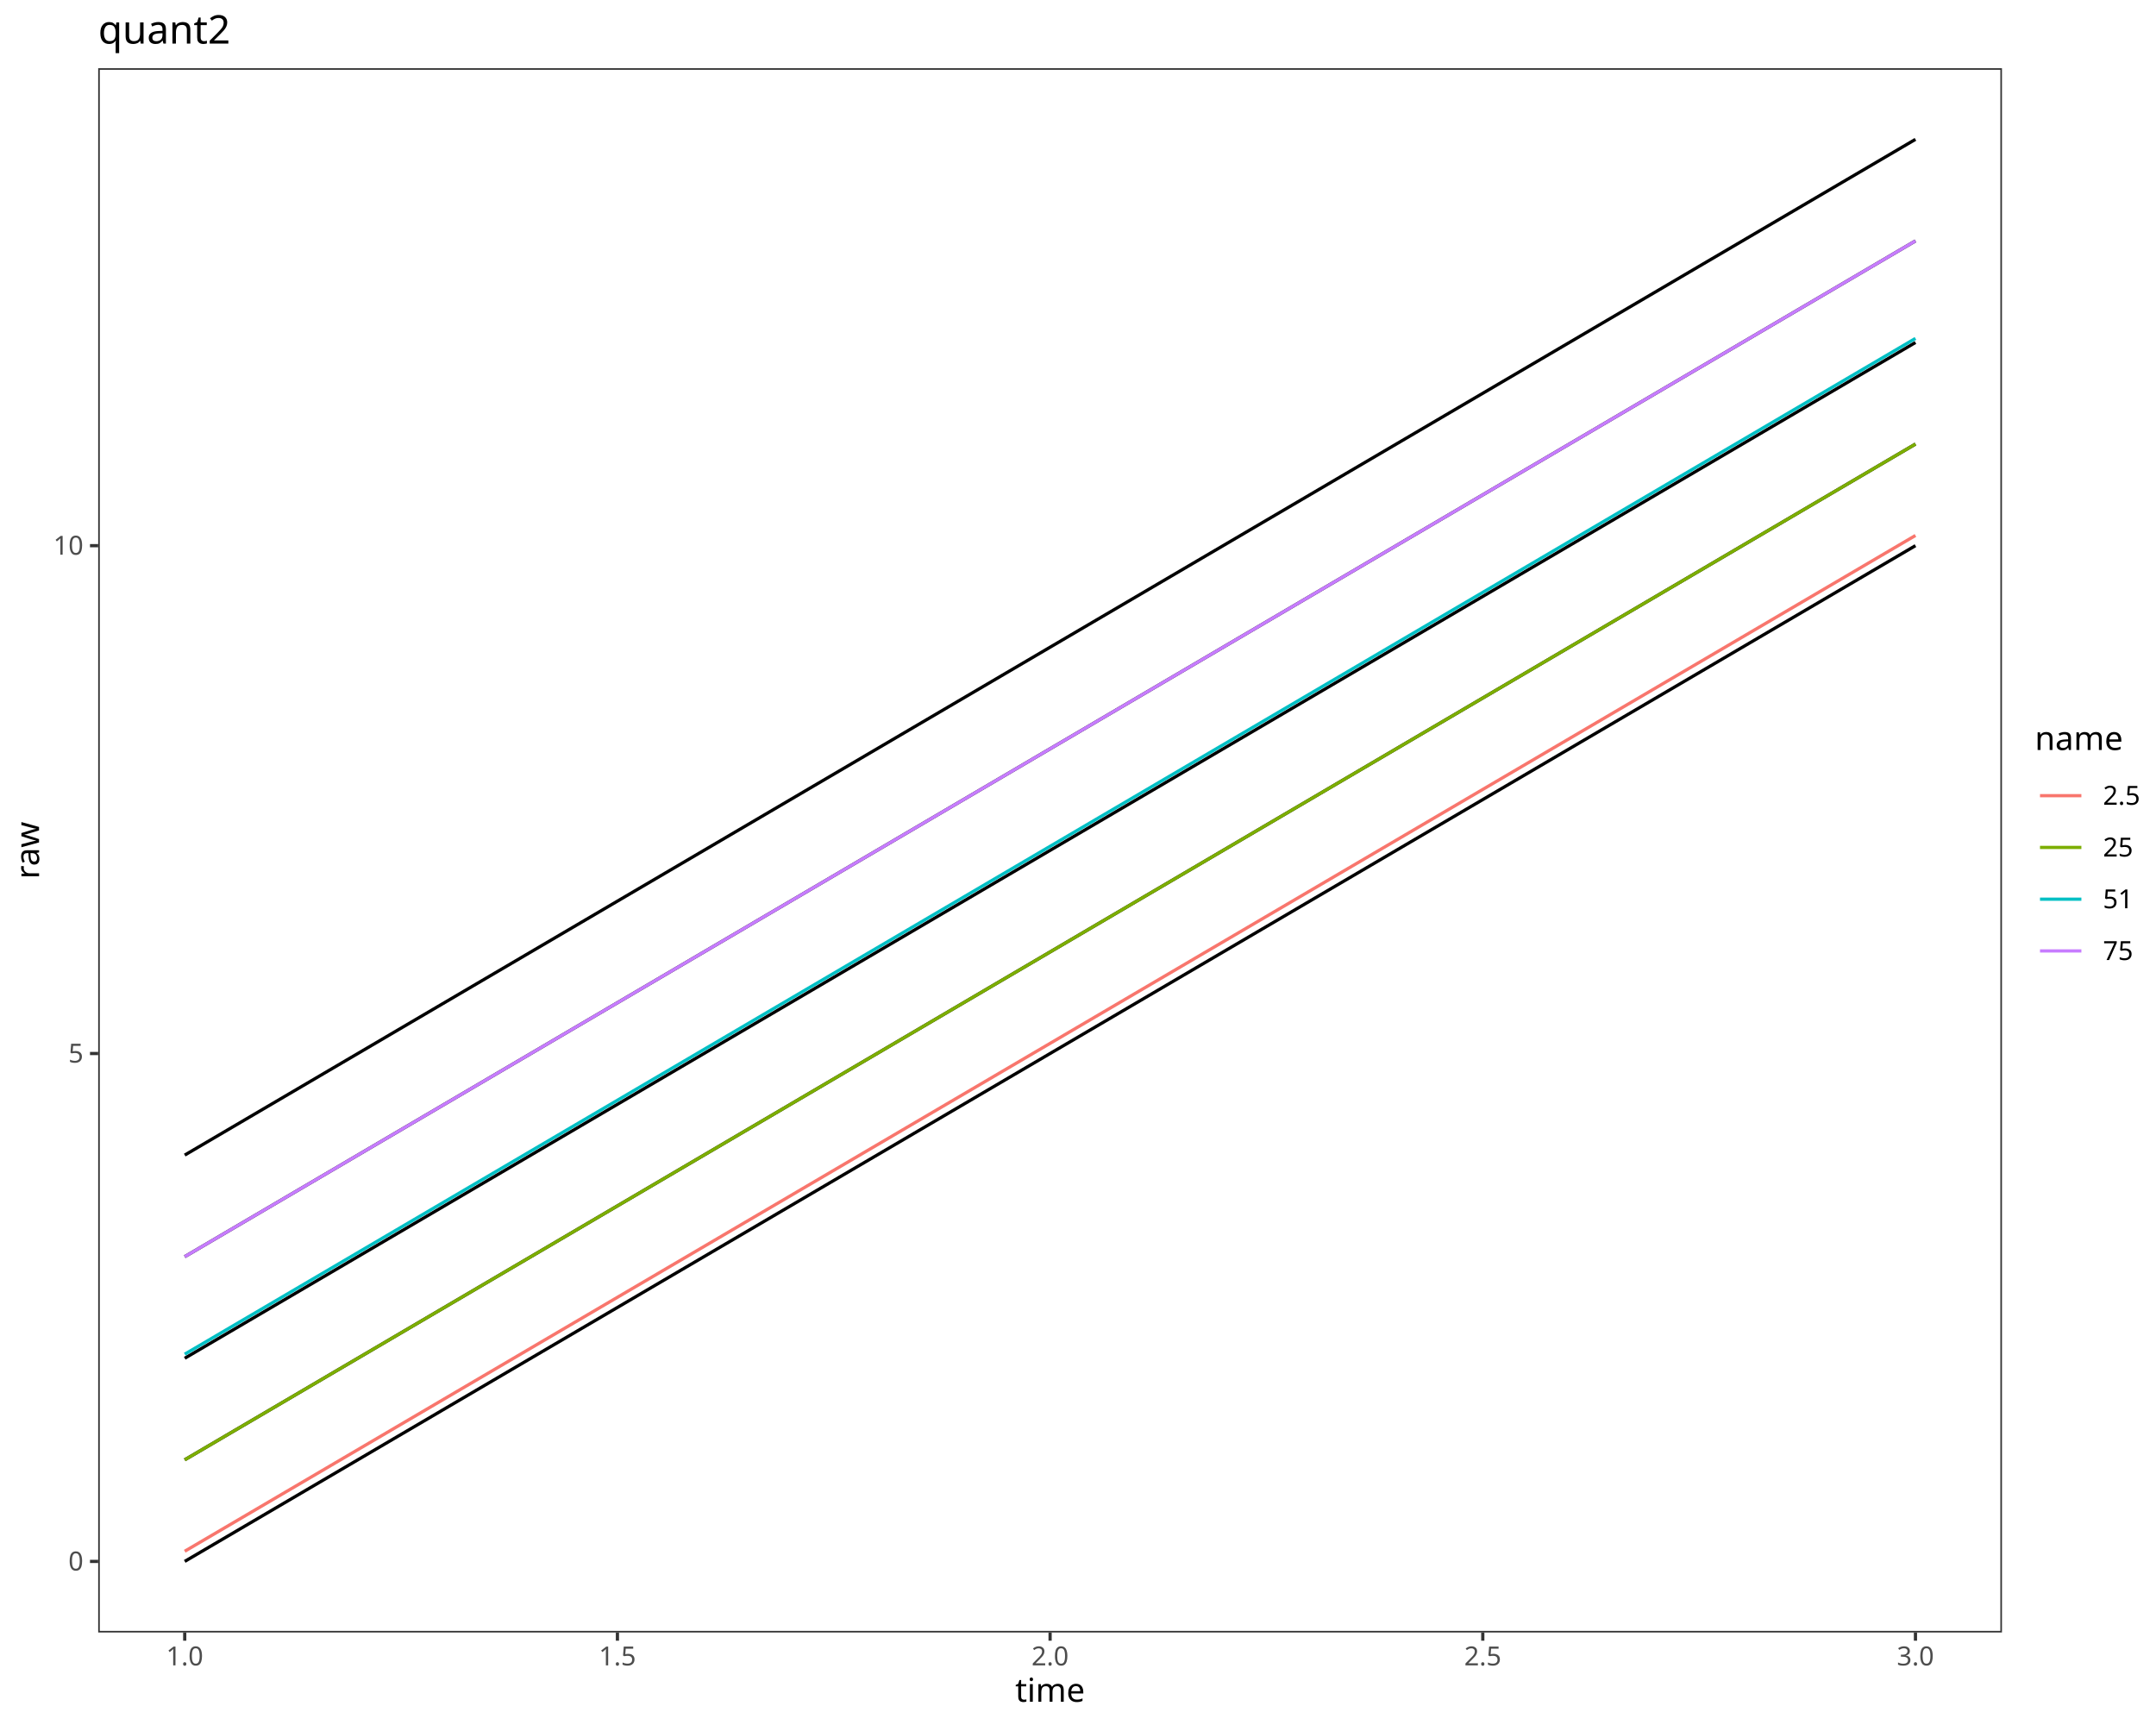
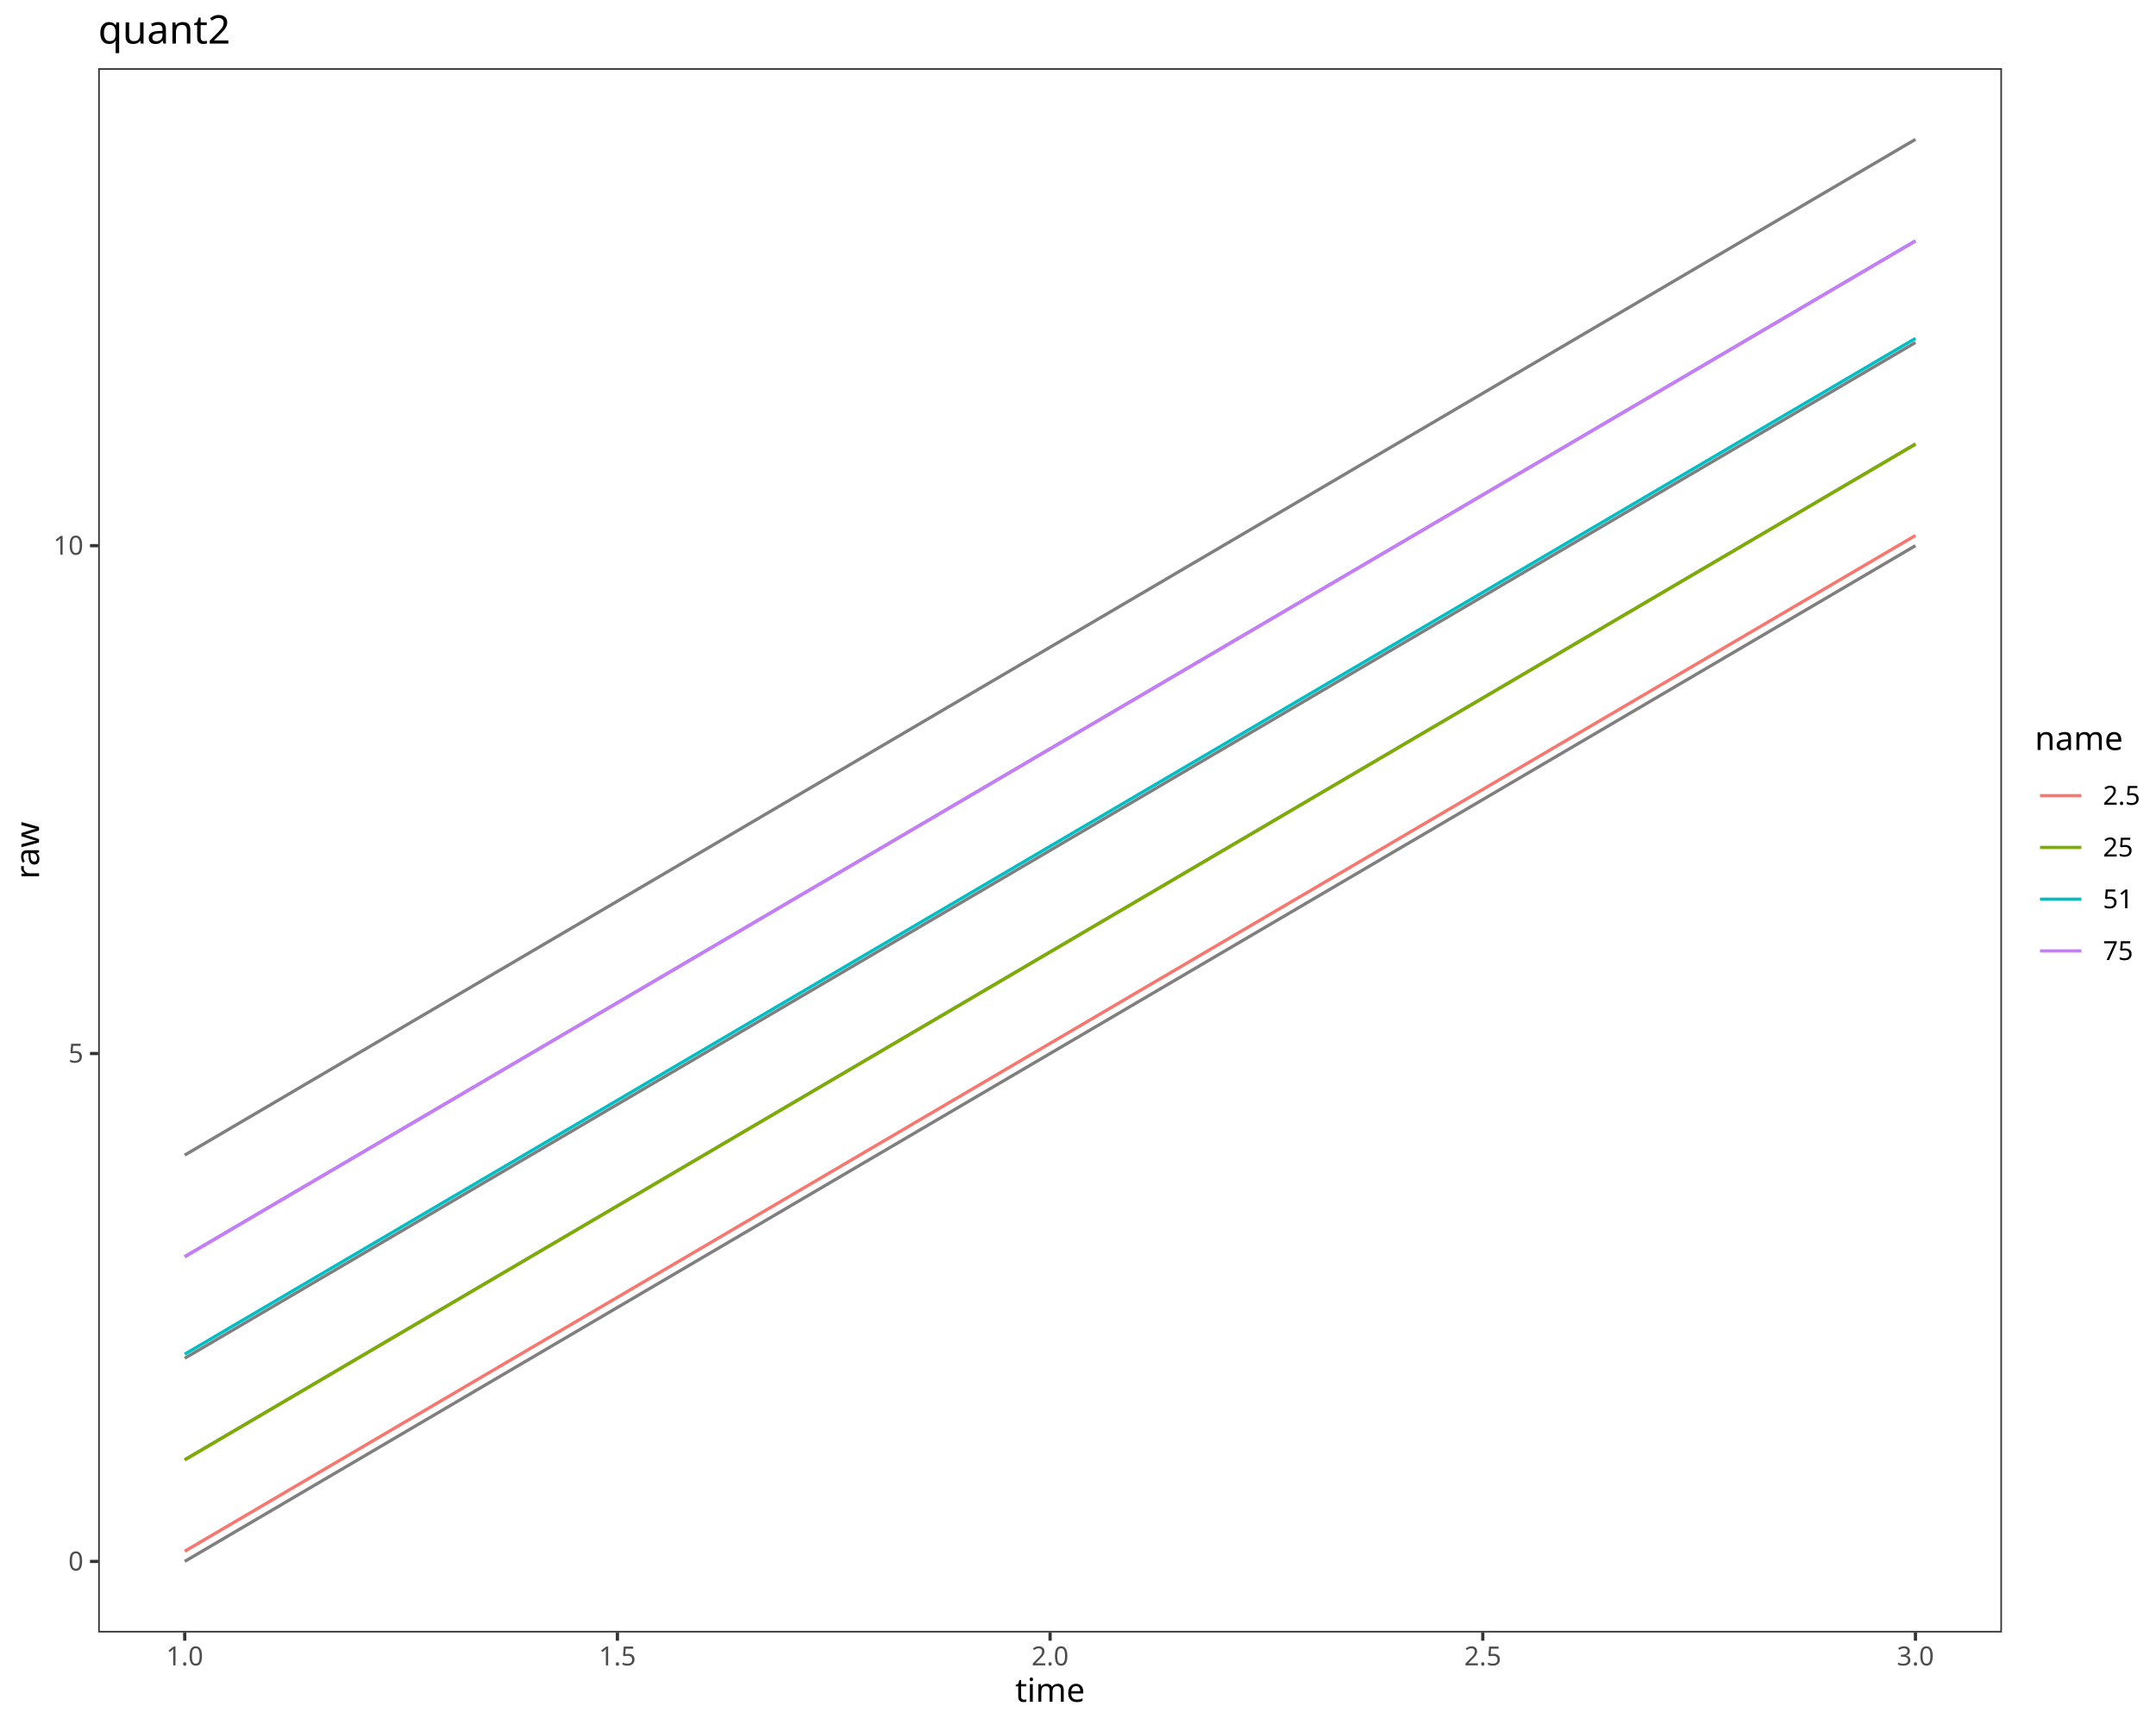
<svg xmlns="http://www.w3.org/2000/svg" class="svglite" data-engine-version="2.0" width="720.00pt" height="576.00pt" viewBox="0 0 720.00 576.00">
  <defs>
    <style type="text/css">
    .svglite line, .svglite polyline, .svglite polygon, .svglite path, .svglite rect, .svglite circle {
      fill: none;
      stroke: #000000;
      stroke-linecap: round;
      stroke-linejoin: round;
      stroke-miterlimit: 10.00;
    }
  </style>
  </defs>
  <rect width="100%" height="100%" style="stroke: none; fill: #FFFFFF;" />
  <defs>
    <clipPath id="cpMC4wMHw3MjAuMDB8MC4wMHw1NzYuMDA=">
      <rect x="0.00" y="0.00" width="720.00" height="576.00" />
    </clipPath>
  </defs>
  <g clip-path="url(#cpMC4wMHw3MjAuMDB8MC4wMHw1NzYuMDA=)">
    <rect x="0.00" y="0.00" width="720.00" height="576.00" style="stroke-width: 1.07; stroke: #FFFFFF; fill: #FFFFFF;" />
  </g>
  <defs>
    <clipPath id="cpMzIuNzl8NjY4LjU3fDIyLjc4fDU0NS4xMQ==">
      <rect x="32.79" y="22.78" width="635.77" height="522.33" />
    </clipPath>
  </defs>
  <g clip-path="url(#cpMzIuNzl8NjY4LjU3fDIyLjc4fDU0NS4xMQ==)">
    <rect x="32.79" y="22.78" width="635.77" height="522.33" style="stroke-width: 1.07; stroke: none; fill: #FFFFFF;" />
-     <polyline points="61.69,521.37 350.68,351.78 639.67,182.20 " style="stroke-width: 1.07; stroke-linecap: butt;" />
-     <polyline points="61.69,487.45 350.68,317.87 639.67,148.28 " style="stroke-width: 1.07; stroke-linecap: butt;" />
-     <polyline points="61.69,453.54 350.68,283.95 639.67,114.36 " style="stroke-width: 1.07; stroke-linecap: butt;" />
-     <polyline points="61.69,419.62 350.68,250.03 639.67,80.44 " style="stroke-width: 1.07; stroke-linecap: butt;" />
-     <polyline points="61.69,385.70 350.68,216.11 639.67,46.53 " style="stroke-width: 1.07; stroke-linecap: butt;" />
+     <polyline points="61.69,521.37 350.68,351.78 639.67,182.20 " style="stroke-width: 1.07; stroke: #000000; stroke-opacity: 0.50; stroke-linecap: butt;" />
+     <polyline points="61.69,487.45 350.68,317.87 639.67,148.28 " style="stroke-width: 1.07; stroke: #000000; stroke-opacity: 0.50; stroke-linecap: butt;" />
+     <polyline points="61.69,453.54 350.68,283.95 639.67,114.36 " style="stroke-width: 1.07; stroke: #000000; stroke-opacity: 0.50; stroke-linecap: butt;" />
+     <polyline points="61.69,419.62 350.68,250.03 639.67,80.44 " style="stroke-width: 1.07; stroke: #000000; stroke-opacity: 0.50; stroke-linecap: butt;" />
+     <polyline points="61.69,385.70 350.68,216.11 639.67,46.53 " style="stroke-width: 1.07; stroke: #000000; stroke-opacity: 0.50; stroke-linecap: butt;" />
    <polyline points="61.69,517.98 350.68,348.39 639.67,178.80 " style="stroke-width: 1.07; stroke: #F8766D; stroke-linecap: butt;" />
    <polyline points="61.69,487.45 350.68,317.87 639.67,148.28 " style="stroke-width: 1.07; stroke: #7CAE00; stroke-linecap: butt;" />
    <polyline points="61.69,452.18 350.68,282.59 639.67,113.00 " style="stroke-width: 1.07; stroke: #00BFC4; stroke-linecap: butt;" />
    <polyline points="61.69,419.62 350.68,250.03 639.67,80.44 " style="stroke-width: 1.07; stroke: #C77CFF; stroke-linecap: butt;" />
    <rect x="32.79" y="22.78" width="635.77" height="522.33" style="stroke-width: 1.07; stroke: #333333;" />
  </g>
  <g clip-path="url(#cpMC4wMHw3MjAuMDB8MC4wMHw1NzYuMDA=)">
    <text x="27.86" y="524.40" text-anchor="end" style="font-size: 8.80px; fill: #4D4D4D; font-family: sans;" textLength="4.89px" lengthAdjust="spacingAndGlyphs">0</text>
    <text x="27.86" y="354.81" text-anchor="end" style="font-size: 8.80px; fill: #4D4D4D; font-family: sans;" textLength="4.89px" lengthAdjust="spacingAndGlyphs">5</text>
    <text x="27.86" y="185.22" text-anchor="end" style="font-size: 8.80px; fill: #4D4D4D; font-family: sans;" textLength="9.79px" lengthAdjust="spacingAndGlyphs">10</text>
    <polyline points="30.05,521.37 32.79,521.37 " style="stroke-width: 1.07; stroke: #333333; stroke-linecap: butt;" />
    <polyline points="30.05,351.78 32.79,351.78 " style="stroke-width: 1.07; stroke: #333333; stroke-linecap: butt;" />
    <polyline points="30.05,182.20 32.79,182.20 " style="stroke-width: 1.07; stroke: #333333; stroke-linecap: butt;" />
    <polyline points="61.69,547.85 61.69,545.11 " style="stroke-width: 1.07; stroke: #333333; stroke-linecap: butt;" />
    <polyline points="206.19,547.85 206.19,545.11 " style="stroke-width: 1.07; stroke: #333333; stroke-linecap: butt;" />
    <polyline points="350.68,547.85 350.68,545.11 " style="stroke-width: 1.07; stroke: #333333; stroke-linecap: butt;" />
    <polyline points="495.18,547.85 495.18,545.11 " style="stroke-width: 1.07; stroke: #333333; stroke-linecap: butt;" />
    <polyline points="639.67,547.85 639.67,545.11 " style="stroke-width: 1.07; stroke: #333333; stroke-linecap: butt;" />
    <text x="61.69" y="556.10" text-anchor="middle" style="font-size: 8.80px; fill: #4D4D4D; font-family: sans;" textLength="12.23px" lengthAdjust="spacingAndGlyphs">1.0</text>
    <text x="206.19" y="556.10" text-anchor="middle" style="font-size: 8.80px; fill: #4D4D4D; font-family: sans;" textLength="12.23px" lengthAdjust="spacingAndGlyphs">1.5</text>
    <text x="350.68" y="556.10" text-anchor="middle" style="font-size: 8.80px; fill: #4D4D4D; font-family: sans;" textLength="12.23px" lengthAdjust="spacingAndGlyphs">2.0</text>
    <text x="495.18" y="556.10" text-anchor="middle" style="font-size: 8.80px; fill: #4D4D4D; font-family: sans;" textLength="12.23px" lengthAdjust="spacingAndGlyphs">2.5</text>
    <text x="639.67" y="556.10" text-anchor="middle" style="font-size: 8.80px; fill: #4D4D4D; font-family: sans;" textLength="12.23px" lengthAdjust="spacingAndGlyphs">3.0</text>
    <text x="350.68" y="568.24" text-anchor="middle" style="font-size: 11.00px; font-family: sans;" textLength="20.78px" lengthAdjust="spacingAndGlyphs">time</text>
    <text transform="translate(13.05,283.95) rotate(-90)" text-anchor="middle" style="font-size: 11.00px; font-family: sans;" textLength="17.73px" lengthAdjust="spacingAndGlyphs">raw</text>
    <rect x="679.53" y="241.72" width="34.99" height="84.45" style="stroke-width: 1.07; stroke: none; fill: #FFFFFF;" />
    <text x="679.53" y="250.43" style="font-size: 11.00px; font-family: sans;" textLength="27.52px" lengthAdjust="spacingAndGlyphs">name</text>
    <rect x="679.53" y="257.05" width="17.28" height="17.28" style="stroke-width: 1.07; stroke: none; fill: #FFFFFF;" />
    <line x1="681.26" y1="265.69" x2="695.08" y2="265.69" style="stroke-width: 1.07; stroke: #F8766D; stroke-linecap: butt;" />
    <rect x="679.53" y="274.33" width="17.28" height="17.28" style="stroke-width: 1.07; stroke: none; fill: #FFFFFF;" />
    <line x1="681.26" y1="282.97" x2="695.08" y2="282.97" style="stroke-width: 1.07; stroke: #7CAE00; stroke-linecap: butt;" />
    <rect x="679.53" y="291.61" width="17.28" height="17.28" style="stroke-width: 1.07; stroke: none; fill: #FFFFFF;" />
    <line x1="681.26" y1="300.25" x2="695.08" y2="300.25" style="stroke-width: 1.07; stroke: #00BFC4; stroke-linecap: butt;" />
    <rect x="679.53" y="308.89" width="17.28" height="17.28" style="stroke-width: 1.07; stroke: none; fill: #FFFFFF;" />
    <line x1="681.26" y1="317.53" x2="695.08" y2="317.53" style="stroke-width: 1.07; stroke: #C77CFF; stroke-linecap: butt;" />
    <text x="702.29" y="268.72" style="font-size: 8.80px; font-family: sans;" textLength="12.23px" lengthAdjust="spacingAndGlyphs">2.5</text>
    <text x="702.29" y="286.00" style="font-size: 8.80px; font-family: sans;" textLength="9.79px" lengthAdjust="spacingAndGlyphs">25</text>
    <text x="702.29" y="303.28" style="font-size: 8.80px; font-family: sans;" textLength="9.79px" lengthAdjust="spacingAndGlyphs">51</text>
    <text x="702.29" y="320.56" style="font-size: 8.80px; font-family: sans;" textLength="9.79px" lengthAdjust="spacingAndGlyphs">75</text>
    <text x="32.79" y="14.56" style="font-size: 13.20px; font-family: sans;" textLength="40.38px" lengthAdjust="spacingAndGlyphs">quant2</text>
  </g>
</svg>
